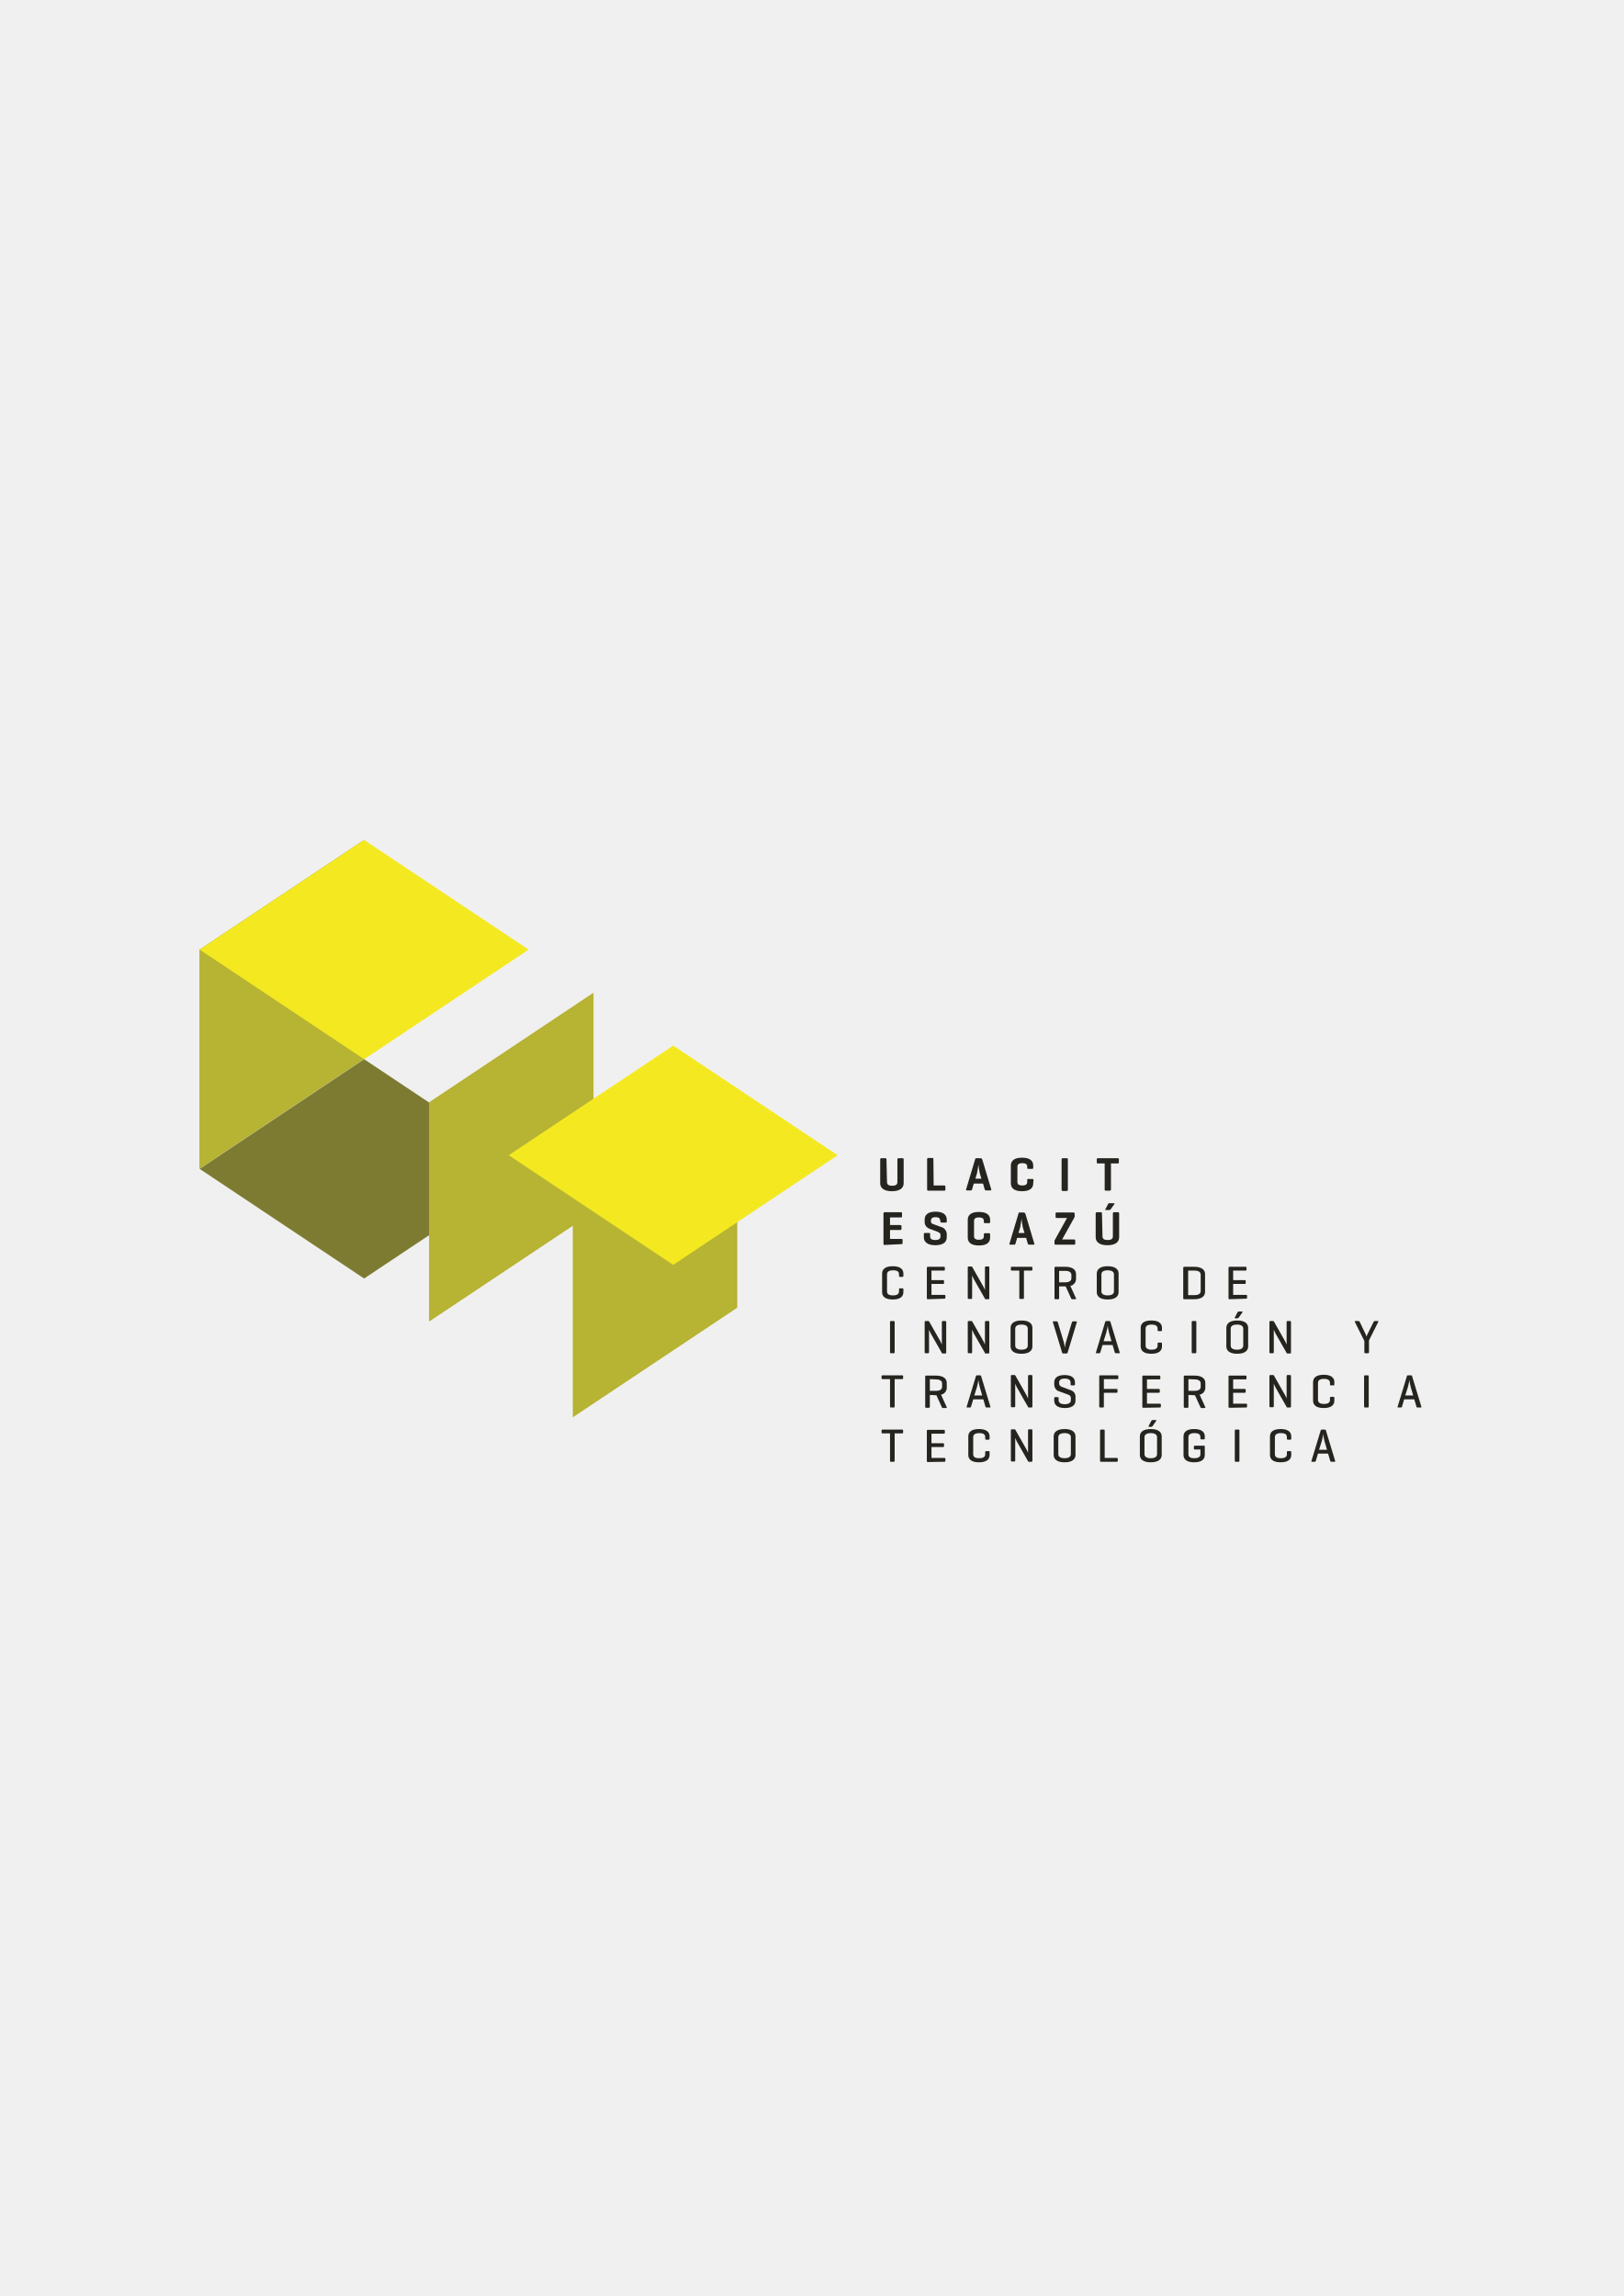
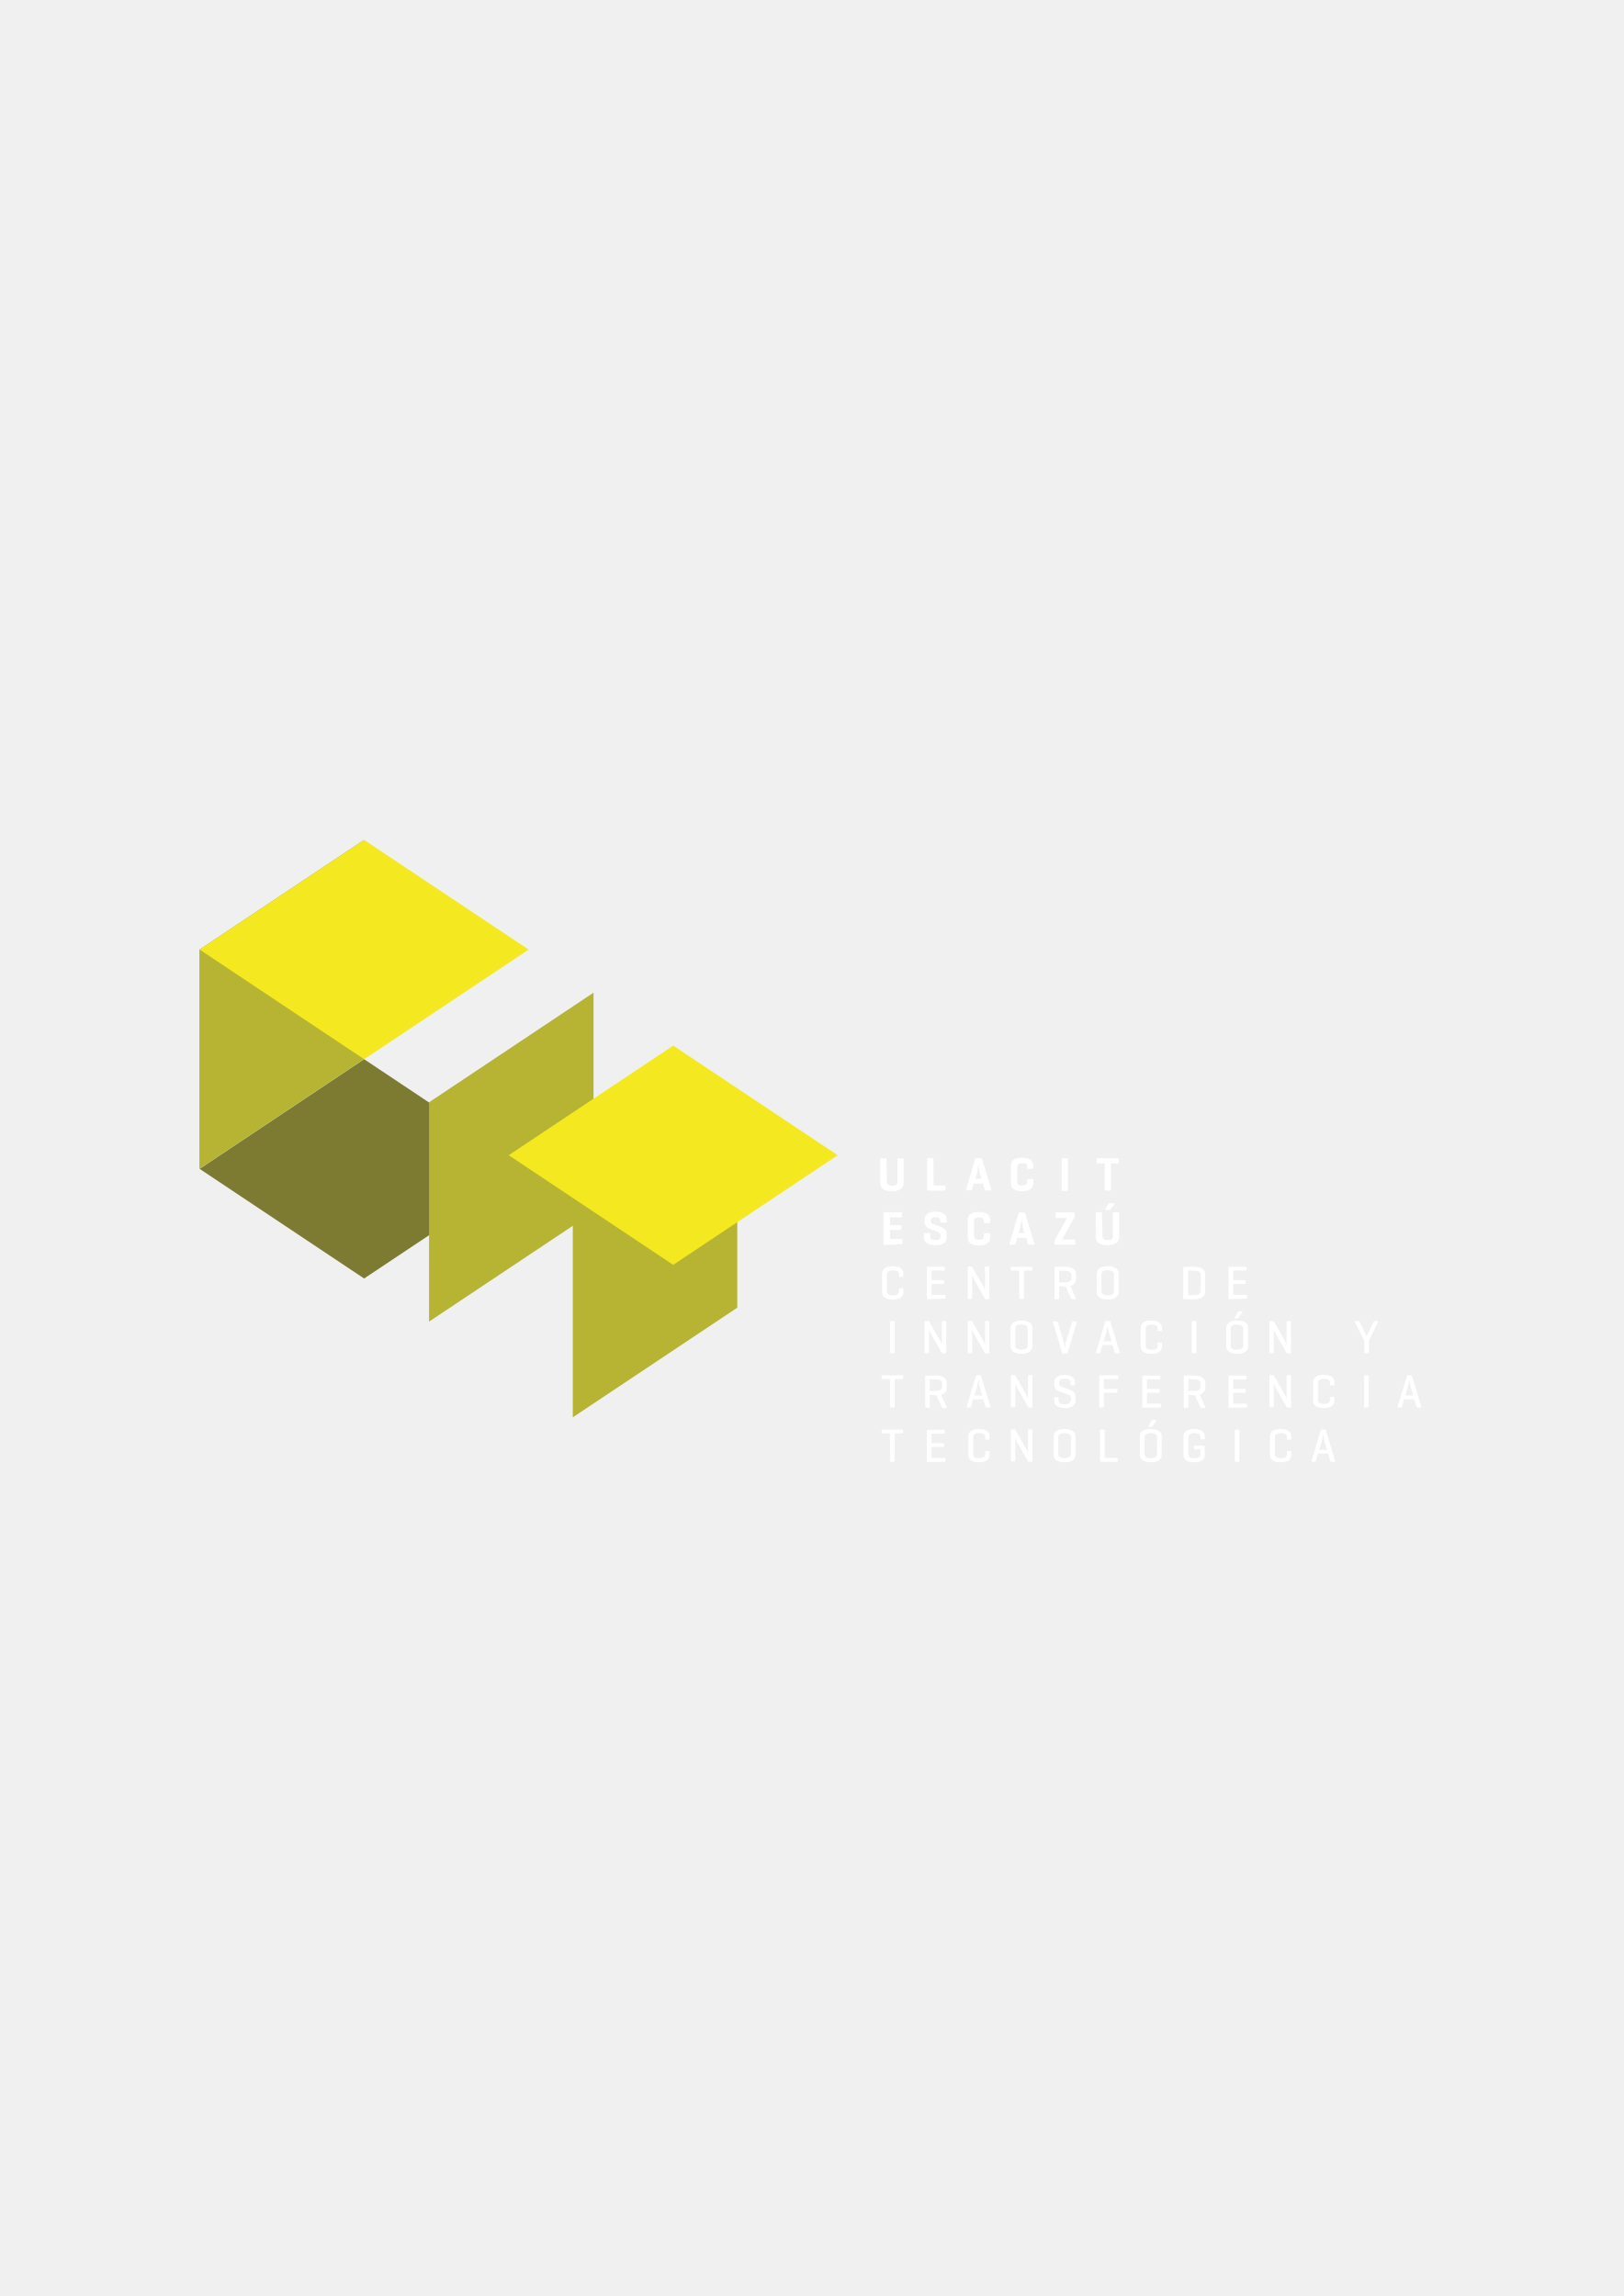
<svg xmlns="http://www.w3.org/2000/svg" version="1.1" id="Layer_1" x="0px" y="0px" viewBox="0 0 595.3 841.9" style="enable-background:new 0 0 595.3 841.9;" xml:space="preserve">
  <style type="text/css">
	.st0{fill:#B7B333;}
	.st1{fill:#F4E921;}
	.st2{fill:#7C7B31;}
- 	.st3{fill:#26241F;}
+ 	.st3{fill:#FFFFFF;}
</style>
-   <path id="Path_75" class="st0" d="M73.1,428.6l60.3-40.2v-80.4l-60.3,40.2" />
+   <path id="Path_75" class="st0" d="M73.1,428.6l60.3-40.2V308l-60.3,40.2" />
  <path id="Path_76" class="st1" d="M133.5,388.4l-60.3-40.2l60.3-40.2l60.3,40.2" />
  <path id="Path_77" class="st2" d="M133.5,468.8l-60.3-40.2l60.3-40.2l60.3,40.2" />
-   <path id="Path_78" class="st0" d="M157.3,484.6l60.3-40.2v-80.4l-60.3,40.2" />
+   <path id="Path_78" class="st0" d="M157.3,484.6l60.3-40.2V364l-60.3,40.2" />
  <path id="Path_79" class="st0" d="M210,519.7l60.3-40.2v-80.4L210,439.3" />
  <path id="Path_80" class="st1" d="M246.8,463.8l-60.3-40.2l60.3-40.2l60.3,40.2" />
  <path id="Path_81" class="st3" d="M325.2,433.5c0,0.9,0.7,1.3,1.9,1.3s1.9-0.4,1.9-1.3v-8.3c0-0.3,0.1-0.5,0.4-0.5h1.5  c0.3,0,0.4,0.1,0.4,0.5v8.7c0,1.5-1.1,2.9-4.3,2.9s-4.3-1.4-4.3-2.9v-8.7c0-0.3,0.1-0.5,0.4-0.5h1.5c0.3,0,0.4,0.1,0.4,0.5" />
  <path id="Path_82" class="st3" d="M342.3,434.7h3.9c0.3,0,0.4,0.1,0.4,0.4v1.1c0,0.3-0.1,0.4-0.4,0.4h-5.9c-0.3,0-0.4-0.2-0.4-0.5  v-11c0-0.3,0.1-0.5,0.4-0.5h1.5c0.3,0,0.4,0.1,0.4,0.5" />
  <path id="Path_83" class="st3" d="M359.5,424.7c0.3,0,0.5,0.2,0.6,0.4l3.3,11c0.1,0.3,0,0.4-0.3,0.4h-1.6c-0.3,0-0.4-0.2-0.5-0.4  l-0.6-2.1H357l-0.6,2.1c-0.1,0.3-0.2,0.4-0.5,0.4h-1.4c-0.3,0-0.4-0.2-0.3-0.4l3.3-11c0-0.3,0.3-0.5,0.5-0.4 M359.2,430.2  c-0.2-1.1-0.4-2.1-0.5-3.2c0,0.2-0.3,2.4-0.5,3.2l-0.6,2h2.2L359.2,430.2z" />
  <path id="Path_84" class="st3" d="M378.8,433.9c0,1.5-0.9,2.9-4.1,2.9s-4.1-1.4-4.1-2.9v-6.5c0-1.5,0.9-2.9,4.1-2.9s4.1,1.4,4.1,2.9  v0.8c0,0.3-0.1,0.4-0.4,0.4H377c-0.3,0-0.4-0.1-0.4-0.4v-0.4c0-0.9-0.6-1.3-1.8-1.3s-1.8,0.4-1.8,1.3v5.6c0,0.9,0.6,1.3,1.8,1.3  s1.8-0.4,1.8-1.3v-0.7c0-0.3,0.1-0.4,0.4-0.4h1.5c0.3,0,0.4,0.1,0.4,0.4" />
  <path id="Path_85" class="st3" d="M391.5,436.2c0,0.3-0.1,0.5-0.4,0.5h-1.5c-0.3,0-0.4-0.1-0.4-0.5v-11c0-0.3,0.1-0.5,0.4-0.5h1.5  c0.3,0,0.4,0.1,0.4,0.5" />
  <path id="Path_86" class="st3" d="M409.8,424.7c0.3,0,0.4,0.1,0.4,0.4v1.1c0,0.3-0.1,0.4-0.4,0.4h-2.5v9.5c0,0.3-0.1,0.5-0.4,0.5  h-1.5c-0.3,0-0.4-0.1-0.4-0.5v-9.5h-2.5c-0.3,0-0.4-0.1-0.4-0.4v-1.1c0-0.3,0.1-0.4,0.4-0.4" />
  <path id="Path_87" class="st3" d="M324.3,456.5c-0.3,0-0.4-0.1-0.4-0.5v-11c0-0.3,0.1-0.5,0.4-0.5h6c0.3,0,0.4,0.1,0.4,0.4v1.1  c0,0.3-0.1,0.4-0.4,0.4h-4v2.8h3.7c0.3,0,0.5,0.1,0.5,0.4v1c0,0.3-0.1,0.4-0.5,0.4h-3.7v3.3h4.2c0.3,0,0.4,0.1,0.4,0.4v1.1  c0,0.3-0.1,0.4-0.4,0.4" />
-   <path id="Path_88" class="st3" d="M344.7,447.6c0-0.9-0.6-1.3-1.7-1.3c-1.1,0-1.7,0.4-1.7,1.3v0.3c0,0.4,0.3,0.8,0.7,0.9l3,1.1  c1.2,0.3,2,1.3,2.1,2.5v1.3c0,1.5-1,2.9-4.2,2.9c-3.1,0-4.2-1.4-4.2-2.9v-1.1c0-0.3,0.1-0.5,0.4-0.5h1.5c0.3,0,0.4,0.1,0.4,0.5v0.8  c0,0.9,0.7,1.3,1.9,1.3c1.2,0,1.9-0.4,1.9-1.3v-0.6c0-0.7-0.7-1-1.5-1.3l-2.7-1c-0.9-0.4-1.6-1.3-1.6-2.3v-1c0-1.5,0.9-2.9,4-2.9  s4.1,1.4,4.1,2.9v0.7c0,0.3-0.1,0.4-0.4,0.4h-1.5c-0.3,0-0.4-0.1-0.4-0.4" />
+   <path id="Path_88" class="st3" d="M344.7,447.6c0-0.9-0.6-1.3-1.7-1.3s-1.7,0.4-1.7,1.3v0.3c0,0.4,0.3,0.8,0.7,0.9l3,1.1  c1.2,0.3,2,1.3,2.1,2.5v1.3c0,1.5-1,2.9-4.2,2.9c-3.1,0-4.2-1.4-4.2-2.9v-1.1c0-0.3,0.1-0.5,0.4-0.5h1.5c0.3,0,0.4,0.1,0.4,0.5v0.8  c0,0.9,0.7,1.3,1.9,1.3c1.2,0,1.9-0.4,1.9-1.3v-0.6c0-0.7-0.7-1-1.5-1.3l-2.7-1c-0.9-0.4-1.6-1.3-1.6-2.3v-1c0-1.5,0.9-2.9,4-2.9  s4.1,1.4,4.1,2.9v0.7c0,0.3-0.1,0.4-0.4,0.4h-1.5c-0.3,0-0.4-0.1-0.4-0.4" />
  <path id="Path_89" class="st3" d="M363,453.8c0,1.5-0.9,2.9-4.1,2.9s-4.1-1.4-4.1-2.9v-6.5c0-1.5,0.9-2.9,4.1-2.9s4.1,1.4,4.1,2.9  v0.8c0,0.3-0.1,0.4-0.4,0.4h-1.5c-0.3,0-0.4-0.1-0.4-0.4v-0.4c0-0.9-0.6-1.3-1.8-1.3s-1.8,0.4-1.8,1.3v5.6c0,0.9,0.6,1.3,1.8,1.3  s1.8-0.4,1.8-1.3v-0.7c0-0.3,0.1-0.4,0.4-0.4h1.5c0.3,0,0.4,0.1,0.4,0.4" />
  <path id="Path_90" class="st3" d="M375.3,444.6c0.3,0,0.5,0.2,0.6,0.4l3.3,11c0.1,0.3,0,0.4-0.3,0.4h-1.6c-0.3,0-0.4-0.2-0.5-0.4  l-0.6-2.1h-3.3l-0.6,2.1c-0.1,0.3-0.2,0.4-0.5,0.4h-1.4c-0.3,0-0.4-0.2-0.3-0.4l3.3-11c0-0.3,0.3-0.5,0.5-0.4 M375,450.1  c-0.2-1.1-0.4-2.1-0.5-3.2c0,0.2-0.3,2.4-0.5,3.2l-0.6,2h2.2L375,450.1z" />
-   <path id="Path_91" class="st3" d="M393.5,444.6c0.3,0,0.5,0.1,0.5,0.4v1.1c0,0.1,0,0.2-0.1,0.3l-4.5,8.1h4.4c0.3,0,0.4,0.1,0.4,0.4  v1.1c0,0.3-0.1,0.4-0.4,0.4H387c-0.3,0-0.4-0.1-0.4-0.4V455c0-0.1,0-0.2,0.1-0.3l4.5-8.1h-3.8c-0.3,0-0.4-0.1-0.4-0.4V445  c0-0.3,0.1-0.4,0.4-0.4" />
+   <path id="Path_91" class="st3" d="M393.5,444.6c0.3,0,0.5,0.1,0.5,0.4v1.1c0,0.1,0,0.2-0.1,0.3l-4.5,8.1h4.4c0.3,0,0.4,0.1,0.4,0.4  v1.1c0,0.3-0.1,0.4-0.4,0.4H387c-0.3,0-0.4-0.1-0.4-0.4v-1c0-0.1,0-0.2,0.1-0.3l4.5-8.1h-3.8c-0.3,0-0.4-0.1-0.4-0.4V445  c0-0.3,0.1-0.4,0.4-0.4" />
  <path id="Path_92" class="st3" d="M404.2,453.4c0,0.9,0.7,1.3,1.9,1.3s1.9-0.4,1.9-1.3V445c0-0.3,0.1-0.5,0.4-0.5h1.5  c0.3,0,0.4,0.1,0.4,0.5v8.7c0,1.5-1.1,2.9-4.3,2.9s-4.3-1.4-4.3-2.9V445c0-0.3,0.1-0.5,0.4-0.5h1.5c0.3,0,0.4,0.1,0.4,0.5   M407.2,443.4c-0.1,0.2-0.3,0.3-0.6,0.3h-1.1c-0.3,0-0.4-0.1-0.2-0.4l0.9-1.7c0.1-0.3,0.3-0.4,0.6-0.4h1.5c0.3,0,0.4,0.2,0.2,0.4  L407.2,443.4z" />
-   <path id="Path_93" class="st3" d="M331.2,473.8c0,1.4-0.9,2.7-3.9,2.7s-3.9-1.3-3.9-2.7V467c0-1.4,0.9-2.7,3.9-2.7  c3,0,3.9,1.3,3.9,2.7v0.9c0,0.2-0.1,0.3-0.3,0.3h-1c-0.2,0-0.3-0.1-0.3-0.3v-0.6c0-1-0.6-1.5-2.2-1.5s-2.2,0.6-2.2,1.5v6.2  c0,1,0.6,1.5,2.2,1.5c1.6,0,2.2-0.6,2.2-1.5v-0.8c0-0.2,0.1-0.3,0.3-0.3h1c0.2,0,0.3,0.1,0.3,0.3" />
+   <path id="Path_93" class="st3" d="M331.2,473.8c0,1.4-0.9,2.7-3.9,2.7s-3.9-1.3-3.9-2.7V467c0-1.4,0.9-2.7,3.9-2.7s3.9,1.3,3.9,2.7  v0.9c0,0.2-0.1,0.3-0.3,0.3h-1c-0.2,0-0.3-0.1-0.3-0.3v-0.6c0-1-0.6-1.5-2.2-1.5s-2.2,0.6-2.2,1.5v6.2c0,1,0.6,1.5,2.2,1.5  s2.2-0.6,2.2-1.5v-0.8c0-0.2,0.1-0.3,0.3-0.3h1c0.2,0,0.3,0.1,0.3,0.3" />
  <path id="Path_94" class="st3" d="M340.1,476.4c-0.2,0-0.3-0.1-0.3-0.3v-11.2c0-0.2,0.1-0.4,0.3-0.4h6c0.2,0,0.3,0.1,0.3,0.3v0.8  c0,0.2-0.1,0.3-0.3,0.3h-4.6v3.5h4.3c0.2,0,0.3,0.1,0.3,0.3v0.8c0,0.2-0.1,0.3-0.3,0.3h-4.3v4h4.8c0.2,0,0.3,0.1,0.3,0.3v0.8  c0,0.2-0.1,0.3-0.3,0.3" />
  <path id="Path_95" class="st3" d="M362.7,476.1c0,0.2-0.1,0.3-0.3,0.3h-1c-0.1,0-0.3,0-0.3-0.2L357,469c-0.2-0.4-0.4-0.8-0.6-1.3  v8.3c0,0.2-0.1,0.3-0.3,0.3h-1c-0.2,0-0.3-0.1-0.3-0.3v-11.3c0-0.2,0.1-0.3,0.3-0.3h1c0.1,0,0.2,0,0.3,0.1l4.2,7.4  c0.2,0.4,0.5,1.1,0.5,1.1v-8.3c0-0.2,0.1-0.3,0.3-0.3h1c0.2,0,0.3,0.1,0.3,0.3" />
  <path id="Path_96" class="st3" d="M378.2,464.5c0.2,0,0.3,0.1,0.3,0.3v0.8c0,0.2-0.1,0.3-0.3,0.3h-2.8V476c0,0.2-0.1,0.3-0.3,0.3  H374c-0.2,0-0.3-0.1-0.3-0.3v-10.1h-2.8c-0.2,0-0.3-0.1-0.3-0.3v-0.8c0-0.2,0.1-0.3,0.3-0.3" />
-   <path id="Path_97" class="st3" d="M388.3,471.7v4.4c0,0.2-0.1,0.3-0.3,0.3h-1.1c-0.2,0-0.3-0.1-0.3-0.3v-11.2c0-0.2,0.1-0.4,0.3-0.4  h3.6c3,0,4,1.3,4,2.7v1.8c0,1.2-0.9,2.3-2.1,2.5l2.1,4.6c0.1,0.2-0.1,0.3-0.3,0.3h-1.1c-0.2,0-0.3-0.1-0.4-0.3l-2-4.4h-0.3   M388.3,465.9v4.3h2.2c1.6,0,2.3-0.6,2.3-1.5v-1.2c0-0.9-0.7-1.5-2.3-1.5H388.3z" />
-   <path id="Path_98" class="st3" d="M402.1,467c0-1.4,1-2.7,4-2.7c3,0,4,1.3,4,2.7v6.8c0,1.4-1,2.7-4,2.7c-3,0-4-1.3-4-2.7   M408.4,467.3c0-0.9-0.7-1.5-2.3-1.5c-1.6,0-2.3,0.6-2.3,1.5v6.2c0,0.9,0.7,1.5,2.3,1.5c1.6,0,2.3-0.6,2.3-1.5V467.3z" />
-   <path id="Path_99" class="st3" d="M434.1,476.4c-0.2,0-0.3-0.1-0.3-0.3v-11.2c0-0.2,0.1-0.4,0.3-0.4h3.7c3,0,4,1.3,4,2.7v6.5  c0,1.4-1,2.7-4,2.7 M435.6,465.9v9h2.3c1.6,0,2.3-0.6,2.3-1.5v-6c0-0.9-0.7-1.5-2.3-1.5L435.6,465.9z" />
+   <path id="Path_97" class="st3" d="M388.3,471.7v4.4c0,0.2-0.1,0.3-0.3,0.3h-1.1c-0.2,0-0.3-0.1-0.3-0.3v-11.2c0-0.2,0.1-0.4,0.3-0.4  h3.6c3,0,4,1.3,4,2.7v1.8c0,1.2-0.9,2.3-2.1,2.5l2.1,4.6c0.1,0.2-0.1,0.3-0.3,0.3h-1.1c-0.2,0-0.3-0.1-0.4-0.3l-2-4.4h-0.3   M388.3,465.9v4.3h2.2c1.6,0,2.3-0.6,2.3-1.5v-1.2c0-0.9-0.7-1.5-2.3-1.5L388.3,465.9L388.3,465.9z" />
+   <path id="Path_98" class="st3" d="M402.1,467c0-1.4,1-2.7,4-2.7s4,1.3,4,2.7v6.8c0,1.4-1,2.7-4,2.7s-4-1.3-4-2.7 M408.4,467.3  c0-0.9-0.7-1.5-2.3-1.5c-1.6,0-2.3,0.6-2.3,1.5v6.2c0,0.9,0.7,1.5,2.3,1.5c1.6,0,2.3-0.6,2.3-1.5V467.3z" />
+   <path id="Path_99" class="st3" d="M434.1,476.4c-0.2,0-0.3-0.1-0.3-0.3v-11.2c0-0.2,0.1-0.4,0.3-0.4h3.7c3,0,4,1.3,4,2.7v6.5  c0,1.4-1,2.7-4,2.7 M435.6,465.9v9h2.3c1.6,0,2.3-0.6,2.3-1.5v-6c0-0.9-0.7-1.5-2.3-1.5H435.6z" />
  <path id="Path_100" class="st3" d="M450.7,476.4c-0.2,0-0.3-0.1-0.3-0.3v-11.2c0-0.2,0.1-0.4,0.3-0.4h6c0.2,0,0.3,0.1,0.3,0.3v0.8  c0,0.2-0.1,0.3-0.3,0.3h-4.6v3.5h4.3c0.2,0,0.3,0.1,0.3,0.3v0.8c0,0.2-0.1,0.3-0.3,0.3h-4.3v4h4.8c0.2,0,0.3,0.1,0.3,0.3v0.8  c0,0.2-0.1,0.3-0.3,0.3" />
  <path id="Path_101" class="st3" d="M517.3,504.3c0.2,0,0.4,0.1,0.4,0.3l3.4,11.2c0.1,0.2,0,0.3-0.3,0.3h-1.1c-0.2,0-0.4-0.1-0.4-0.3  l-0.8-2.7h-3.7l-0.8,2.7c0,0.2-0.2,0.3-0.4,0.3h-1c-0.2,0-0.3-0.1-0.2-0.3l3.4-11.2c0-0.2,0.2-0.3,0.4-0.3 M517.2,508.6  c-0.2-0.8-0.4-1.7-0.5-2.6c0,0.2-0.3,1.8-0.5,2.5l-1,3.2h2.9L517.2,508.6z" />
  <path id="Path_102" class="st3" d="M330.8,524.2c0.2,0,0.3,0.1,0.3,0.3v0.8c0,0.2-0.1,0.3-0.3,0.3H328v10.1c0,0.2-0.1,0.3-0.3,0.3  h-1.1c-0.2,0-0.3-0.1-0.3-0.3v-10.1h-2.8c-0.2,0-0.3-0.1-0.3-0.3v-0.8c0-0.2,0.1-0.3,0.3-0.3" />
  <path id="Path_103" class="st3" d="M340.1,536.1c-0.2,0-0.3-0.1-0.3-0.3v-11.2c0-0.2,0.1-0.3,0.3-0.3h6c0.2,0,0.3,0.1,0.3,0.3v0.8  c0,0.2-0.1,0.3-0.3,0.3h-4.6v3.5h4.3c0.2,0,0.3,0.1,0.3,0.3v0.8c0,0.2-0.1,0.3-0.3,0.3h-4.3v4h4.8c0.2,0,0.3,0.1,0.3,0.3v0.8  c0,0.2-0.1,0.3-0.3,0.3" />
  <path id="Path_104" class="st3" d="M362.8,533.5c0,1.4-0.9,2.7-3.9,2.7s-3.9-1.3-3.9-2.7v-6.8c0-1.4,0.9-2.7,3.9-2.7  s3.9,1.3,3.9,2.7v0.9c0,0.2-0.1,0.3-0.3,0.3h-1c-0.2,0-0.3-0.1-0.3-0.3V527c0-1-0.6-1.5-2.2-1.5s-2.2,0.6-2.2,1.5v6.2  c0,1,0.6,1.5,2.2,1.5s2.2-0.6,2.2-1.5v-0.8c0-0.2,0.1-0.3,0.3-0.3h1c0.2,0,0.3,0.1,0.3,0.3" />
  <path id="Path_105" class="st3" d="M378.5,535.7c0,0.2-0.1,0.3-0.3,0.3h-1c-0.1,0-0.3,0-0.3-0.2l-4.1-7.2c-0.2-0.4-0.4-0.8-0.6-1.3  v8.3c0,0.2-0.1,0.3-0.3,0.3h-1c-0.2,0-0.3-0.1-0.3-0.3v-11.2c0-0.2,0.1-0.3,0.3-0.3h1c0.1,0,0.2,0,0.3,0.1l4.2,7.4  c0.2,0.4,0.5,1.1,0.5,1.1v-8.3c0-0.2,0.1-0.3,0.3-0.3h1c0.2,0,0.3,0.1,0.3,0.3" />
  <path id="Path_106" class="st3" d="M386.3,526.7c0-1.4,1-2.7,4-2.7s4,1.3,4,2.7v6.8c0,1.4-1,2.7-4,2.7s-4-1.3-4-2.7 M392.6,527  c0-0.9-0.7-1.5-2.3-1.5c-1.6,0-2.3,0.6-2.3,1.5v6.2c0,0.9,0.7,1.5,2.3,1.5c1.6,0,2.3-0.6,2.3-1.5V527z" />
  <path id="Path_107" class="st3" d="M405,534.6h4.5c0.2,0,0.3,0.1,0.3,0.3v0.8c0,0.2-0.1,0.3-0.3,0.3h-5.9c-0.2,0-0.3-0.1-0.3-0.3  v-11.2c0-0.2,0.1-0.3,0.3-0.3h1.1c0.2,0,0.3,0.1,0.3,0.3" />
-   <path id="Path_108" class="st3" d="M417.9,526.7c0-1.4,1-2.7,4-2.7c3,0,4,1.3,4,2.7v6.8c0,1.4-1,2.7-4,2.7c-3,0-4-1.3-4-2.7   M424.2,527c0-0.9-0.7-1.5-2.3-1.5c-1.6,0-2.3,0.6-2.3,1.5v6.2c0,0.9,0.7,1.5,2.3,1.5c1.6,0,2.3-0.6,2.3-1.5V527z M422.5,523  c-0.1,0.1-0.3,0.2-0.4,0.2h-0.8c-0.2,0-0.3-0.1-0.2-0.3l1-1.9c0.1-0.2,0.3-0.3,0.5-0.3h1.1c0.2,0,0.3,0.1,0.2,0.3L422.5,523z" />
-   <path id="Path_109" class="st3" d="M441.4,530.1c0.2,0,0.3,0.1,0.3,0.3v3.1c0,1.4-0.9,2.7-3.9,2.7s-3.9-1.3-3.9-2.7v-6.8  c0-1.4,0.9-2.7,3.9-2.7s3.9,1.3,3.9,2.7v0.8c0,0.2-0.1,0.3-0.3,0.3h-1c-0.2,0-0.3-0.1-0.3-0.3V527c0-1-0.6-1.5-2.2-1.5  s-2.2,0.6-2.2,1.5v6.2c0,1,0.6,1.5,2.2,1.5c1.6,0,2.2-0.6,2.2-1.5v-1.7H438c-0.2,0-0.3-0.1-0.3-0.3v-0.8c0-0.2,0.1-0.3,0.3-0.3" />
+   <path id="Path_108" class="st3" d="M417.9,526.7c0-1.4,1-2.7,4-2.7s4,1.3,4,2.7v6.8c0,1.4-1,2.7-4,2.7s-4-1.3-4-2.7 M424.2,527  c0-0.9-0.7-1.5-2.3-1.5c-1.6,0-2.3,0.6-2.3,1.5v6.2c0,0.9,0.7,1.5,2.3,1.5c1.6,0,2.3-0.6,2.3-1.5V527z M422.5,523  c-0.1,0.1-0.3,0.2-0.4,0.2h-0.8c-0.2,0-0.3-0.1-0.2-0.3l1-1.9c0.1-0.2,0.3-0.3,0.5-0.3h1.1c0.2,0,0.3,0.1,0.2,0.3L422.5,523z" />
+   <path id="Path_109" class="st3" d="M441.4,530.1c0.2,0,0.3,0.1,0.3,0.3v3.1c0,1.4-0.9,2.7-3.9,2.7s-3.9-1.3-3.9-2.7v-6.8  c0-1.4,0.9-2.7,3.9-2.7s3.9,1.3,3.9,2.7v0.8c0,0.2-0.1,0.3-0.3,0.3h-1c-0.2,0-0.3-0.1-0.3-0.3V527c0-1-0.6-1.5-2.2-1.5  s-2.2,0.6-2.2,1.5v6.2c0,1,0.6,1.5,2.2,1.5s2.2-0.6,2.2-1.5v-1.7H438c-0.2,0-0.3-0.1-0.3-0.3v-0.8c0-0.2,0.1-0.3,0.3-0.3" />
  <path id="Path_110" class="st3" d="M454.4,535.7c0,0.2-0.1,0.3-0.3,0.3H453c-0.2,0-0.3-0.1-0.3-0.3v-11.2c0-0.2,0.1-0.3,0.3-0.3h1.1  c0.2,0,0.3,0.1,0.3,0.3" />
  <path id="Path_111" class="st3" d="M473.4,533.5c0,1.4-0.9,2.7-3.9,2.7s-3.9-1.3-3.9-2.7v-6.8c0-1.4,0.9-2.7,3.9-2.7  s3.9,1.3,3.9,2.7v0.9c0,0.2-0.1,0.3-0.3,0.3h-1c-0.2,0-0.3-0.1-0.3-0.3V527c0-1-0.6-1.5-2.2-1.5s-2.2,0.6-2.2,1.5v6.2  c0,1,0.6,1.5,2.2,1.5s2.2-0.6,2.2-1.5v-0.8c0-0.2,0.1-0.3,0.3-0.3h1c0.2,0,0.3,0.1,0.3,0.3" />
  <path id="Path_112" class="st3" d="M485.7,524.2c0.2,0,0.4,0.1,0.4,0.3l3.4,11.2c0.1,0.2,0,0.3-0.3,0.3h-1.1c-0.2,0-0.3-0.1-0.4-0.3  l-0.8-2.7h-3.7l-0.8,2.7c0,0.2-0.2,0.3-0.4,0.3h-1c-0.2,0-0.3-0.1-0.2-0.3l3.4-11.2c0-0.2,0.2-0.3,0.4-0.3 M485.6,528.5  c-0.2-0.8-0.4-1.7-0.5-2.6c0,0.2-0.3,1.8-0.5,2.5l-1,3.2h2.9L485.6,528.5z" />
  <path id="Path_113" class="st3" d="M328,495.9c0,0.2-0.1,0.3-0.3,0.3h-1.1c-0.2,0-0.3-0.1-0.3-0.3v-11.2c0-0.2,0.1-0.3,0.3-0.3h1.1  c0.2,0,0.3,0.1,0.3,0.3" />
  <path id="Path_114" class="st3" d="M346.9,496c0,0.2-0.1,0.3-0.3,0.3h-1c-0.1,0-0.3,0-0.3-0.2l-4.1-7.2c-0.2-0.4-0.4-0.8-0.6-1.3  v8.3c0,0.2-0.1,0.3-0.3,0.3h-1c-0.2,0-0.3-0.1-0.3-0.3v-11.2c0-0.2,0.1-0.3,0.3-0.3h1c0.1,0,0.2,0,0.3,0.1l4.2,7.4  c0.2,0.4,0.5,1.1,0.5,1.1v-8.3c0-0.2,0.1-0.3,0.3-0.3h1c0.2,0,0.3,0.1,0.3,0.3" />
  <path id="Path_115" class="st3" d="M362.7,496c0,0.2-0.1,0.3-0.3,0.3h-1c-0.1,0-0.3,0-0.3-0.2l-4.1-7.2c-0.2-0.4-0.4-0.8-0.6-1.3  v8.3c0,0.2-0.1,0.3-0.3,0.3h-1c-0.2,0-0.3-0.1-0.3-0.3v-11.2c0-0.2,0.1-0.3,0.3-0.3h1c0.1,0,0.2,0,0.3,0.1l4.2,7.4  c0.2,0.4,0.5,1.1,0.5,1.1v-8.3c0-0.2,0.1-0.3,0.3-0.3h1c0.2,0,0.3,0.1,0.3,0.3" />
  <path id="Path_116" class="st3" d="M370.5,486.9c0-1.4,1-2.7,4-2.7s4,1.3,4,2.7v6.8c0,1.4-1,2.7-4,2.7s-4-1.3-4-2.7 M376.8,487.2  c0-0.9-0.7-1.5-2.3-1.5c-1.6,0-2.3,0.6-2.3,1.5v6.2c0,0.9,0.7,1.5,2.3,1.5c1.6,0,2.3-0.6,2.3-1.5V487.2z" />
  <path id="Path_117" class="st3" d="M389.8,496.3c-0.2,0-0.4-0.1-0.4-0.3l-3.4-11.2c-0.1-0.2,0-0.3,0.2-0.3h1.2  c0.2,0,0.3,0.1,0.4,0.3l2.2,7.3c0.2,0.7,0.3,1.4,0.4,2.1c0,0,0.2-1.5,0.4-2.1l2.2-7.3c0.1-0.2,0.2-0.3,0.4-0.3h1.1  c0.2,0,0.3,0.1,0.3,0.3l-3.4,11.2c0,0.2-0.2,0.3-0.4,0.3" />
  <path id="Path_118" class="st3" d="M406.7,484.4c0.2,0,0.4,0.1,0.4,0.3l3.4,11.2c0.1,0.2,0,0.3-0.3,0.3h-1.1c-0.2,0-0.4-0.1-0.4-0.3  l-0.8-2.7h-3.7l-0.8,2.7c0,0.2-0.2,0.3-0.4,0.3h-1c-0.2,0-0.3-0.1-0.2-0.3l3.4-11.2c0-0.2,0.2-0.3,0.4-0.3 M406.6,488.7  c-0.2-0.8-0.4-1.7-0.5-2.6c0,0.2-0.3,1.8-0.5,2.5l-1,3.2h2.9L406.6,488.7z" />
  <path id="Path_119" class="st3" d="M426,493.7c0,1.4-0.9,2.7-3.9,2.7s-3.9-1.3-3.9-2.7v-6.8c0-1.4,0.9-2.7,3.9-2.7s3.9,1.3,3.9,2.7  v0.9c0,0.2-0.1,0.3-0.3,0.3h-1c-0.2,0-0.3-0.1-0.3-0.3v-0.6c0-0.9-0.6-1.5-2.2-1.5s-2.2,0.6-2.2,1.5v6.2c0,0.9,0.6,1.5,2.2,1.5  s2.2-0.6,2.2-1.5v-0.8c0-0.2,0.1-0.3,0.3-0.3h1c0.2,0,0.3,0.1,0.3,0.3" />
  <path id="Path_120" class="st3" d="M438.6,495.9c0,0.2-0.1,0.3-0.3,0.3h-1.1c-0.2,0-0.3-0.1-0.3-0.3v-11.2c0-0.2,0.1-0.3,0.3-0.3  h1.1c0.2,0,0.3,0.1,0.3,0.3" />
-   <path id="Path_121" class="st3" d="M449.6,486.9c0-1.4,1-2.7,4-2.7c3,0,4,1.3,4,2.7v6.8c0,1.4-1,2.7-4,2.7c-3,0-4-1.3-4-2.7   M455.8,487.2c0-0.9-0.7-1.5-2.3-1.5c-1.6,0-2.3,0.6-2.3,1.5v6.2c0,0.9,0.7,1.5,2.3,1.5c1.6,0,2.3-0.6,2.3-1.5V487.2z M454.1,483.2  c-0.1,0.1-0.3,0.2-0.4,0.2h-0.8c-0.2,0-0.3-0.1-0.2-0.3l1-1.9c0.1-0.2,0.3-0.3,0.5-0.3h1.1c0.2,0,0.3,0.1,0.2,0.3L454.1,483.2z" />
+   <path id="Path_121" class="st3" d="M449.6,486.9c0-1.4,1-2.7,4-2.7s4,1.3,4,2.7v6.8c0,1.4-1,2.7-4,2.7s-4-1.3-4-2.7 M455.8,487.2  c0-0.9-0.7-1.5-2.3-1.5c-1.6,0-2.3,0.6-2.3,1.5v6.2c0,0.9,0.7,1.5,2.3,1.5c1.6,0,2.3-0.6,2.3-1.5V487.2z M454.1,483.2  c-0.1,0.1-0.3,0.2-0.4,0.2h-0.8c-0.2,0-0.3-0.1-0.2-0.3l1-1.9c0.1-0.2,0.3-0.3,0.5-0.3h1.1c0.2,0,0.3,0.1,0.2,0.3L454.1,483.2z" />
  <path id="Path_122" class="st3" d="M473.3,496c0,0.2-0.1,0.3-0.3,0.3h-1c-0.1,0-0.3,0-0.3-0.2l-4.1-7.2c-0.2-0.4-0.4-0.8-0.6-1.3  v8.3c0,0.2-0.1,0.3-0.3,0.3h-1c-0.2,0-0.3-0.1-0.3-0.3v-11.2c0-0.2,0.1-0.3,0.3-0.3h1c0.1,0,0.2,0,0.3,0.1l4.2,7.4  c0.2,0.4,0.5,1.1,0.5,1.1v-8.3c0-0.2,0.1-0.3,0.3-0.3h1c0.2,0,0.3,0.1,0.3,0.3" />
  <path id="Path_123" class="st3" d="M500.7,489.3c0.1,0.2,0.3,0.7,0.3,0.8c0.1-0.3,0.2-0.5,0.3-0.8l2.3-4.6c0.1-0.2,0.2-0.3,0.4-0.3  h1.1c0.2,0,0.3,0.1,0.2,0.3l-3.4,6.8v4.4c0,0.2-0.1,0.3-0.3,0.3h-1.1c-0.2,0-0.3-0.1-0.3-0.3v-4.2l-3.5-7c-0.1-0.2,0-0.3,0.2-0.3  h1.2c0.2,0,0.3,0.1,0.4,0.3" />
  <path id="Path_124" class="st3" d="M330.8,504.3c0.2,0,0.3,0.1,0.3,0.3v0.8c0,0.2-0.1,0.3-0.3,0.3H328v10.1c0,0.2-0.1,0.3-0.3,0.3  h-1.1c-0.2,0-0.3-0.1-0.3-0.3v-10.1h-2.8c-0.2,0-0.3-0.1-0.3-0.3v-0.8c0-0.2,0.1-0.3,0.3-0.3" />
  <path id="Path_125" class="st3" d="M340.9,511.5v4.4c0,0.2-0.1,0.3-0.3,0.3h-1.1c-0.2,0-0.3-0.1-0.3-0.3v-11.2  c0-0.2,0.1-0.3,0.3-0.3h3.6c3,0,4,1.3,4,2.7v1.8c0,1.2-0.9,2.3-2.1,2.5l2.1,4.6c0.1,0.2-0.1,0.3-0.3,0.3h-1.1  c-0.2,0-0.3-0.1-0.4-0.3l-2-4.4H343 M340.9,505.7v4.3h2.2c1.6,0,2.3-0.6,2.3-1.5v-1.2c0-0.9-0.7-1.5-2.3-1.5L340.9,505.7z" />
  <path id="Path_126" class="st3" d="M359.3,504.3c0.2,0,0.4,0.1,0.4,0.3l3.4,11.2c0.1,0.2,0,0.3-0.3,0.3h-1.1c-0.2,0-0.4-0.1-0.4-0.3  l-0.8-2.7h-3.7l-0.8,2.7c0,0.2-0.2,0.3-0.4,0.3h-1c-0.2,0-0.3-0.1-0.2-0.3l3.4-11.2c0-0.2,0.2-0.3,0.4-0.3 M359.2,508.6  c-0.2-0.8-0.4-1.7-0.5-2.6c0,0.2-0.3,1.8-0.5,2.5l-1,3.2h2.9L359.2,508.6z" />
  <path id="Path_127" class="st3" d="M378.5,515.8c0,0.2-0.1,0.3-0.3,0.3h-1c-0.1,0-0.3,0-0.3-0.2l-4.1-7.2c-0.2-0.4-0.4-0.8-0.6-1.3  v8.3c0,0.2-0.1,0.3-0.3,0.3h-1c-0.2,0-0.3-0.1-0.3-0.3v-11.2c0-0.2,0.1-0.3,0.3-0.3h1c0.1,0,0.2,0,0.3,0.1l4.2,7.4  c0.2,0.4,0.5,1.1,0.5,1.1v-8.3c0-0.2,0.1-0.3,0.3-0.3h1c0.2,0,0.3,0.1,0.3,0.3" />
  <path id="Path_128" class="st3" d="M392.5,507c0-0.9-0.6-1.5-2.1-1.5s-2.1,0.5-2.1,1.5v0.3c0,0.6,0.4,1,0.9,1.2l3.2,1.2  c1.1,0.3,1.9,1.2,1.9,2.4v1.5c0,1.4-1,2.7-3.9,2.7s-3.9-1.3-3.9-2.7v-1c0-0.2,0.1-0.3,0.3-0.3h1c0.2,0,0.3,0.1,0.3,0.3v0.8  c0,0.9,0.7,1.5,2.2,1.5s2.3-0.5,2.3-1.5v-0.8c0-0.9-0.8-1.2-1.5-1.4l-3-1.1c-0.9-0.3-1.5-1.2-1.6-2.2v-1c0-1.4,0.9-2.7,3.8-2.7  s3.8,1.3,3.8,2.7v0.8c0,0.2-0.1,0.3-0.3,0.3h-1c-0.2,0-0.3-0.1-0.3-0.3" />
  <path id="Path_129" class="st3" d="M409.7,504.3c0.2,0,0.3,0.1,0.3,0.3v0.8c0,0.2-0.1,0.3-0.3,0.3h-5v3.6h4.7c0.2,0,0.3,0.1,0.3,0.3  v0.8c0,0.2-0.1,0.3-0.3,0.3h-4.7v5.1c0,0.2-0.1,0.3-0.3,0.3h-1.1c-0.2,0-0.3-0.1-0.3-0.3v-11.2c0-0.2,0.1-0.3,0.3-0.3" />
  <path id="Path_130" class="st3" d="M419.1,516.2c-0.2,0-0.3-0.1-0.3-0.3v-11.2c0-0.2,0.1-0.3,0.3-0.3h6c0.2,0,0.3,0.1,0.3,0.3v0.8  c0,0.2-0.1,0.3-0.3,0.3h-4.6v3.5h4.3c0.2,0,0.4,0.1,0.4,0.3v0.8c0,0.2-0.1,0.3-0.4,0.3h-4.3v4h4.8c0.2,0,0.3,0.1,0.3,0.3v0.8  c0,0.2-0.1,0.3-0.3,0.3" />
  <path id="Path_131" class="st3" d="M435.7,511.5v4.4c0,0.2-0.1,0.3-0.3,0.3h-1.1c-0.2,0-0.3-0.1-0.3-0.3v-11.2  c0-0.2,0.1-0.3,0.3-0.3h3.6c3,0,4,1.3,4,2.7v1.8c0,1.2-0.9,2.3-2.1,2.5l2.1,4.6c0.1,0.2-0.1,0.3-0.3,0.3h-1.1  c-0.2,0-0.3-0.1-0.4-0.3l-2-4.4h-0.3 M435.7,505.7v4.3h2.2c1.6,0,2.3-0.6,2.3-1.5v-1.2c0-0.9-0.7-1.5-2.3-1.5L435.7,505.7z" />
  <path id="Path_132" class="st3" d="M450.7,516.2c-0.2,0-0.3-0.1-0.3-0.3v-11.2c0-0.2,0.1-0.3,0.3-0.3h6c0.2,0,0.3,0.1,0.3,0.3v0.8  c0,0.2-0.1,0.3-0.3,0.3h-4.6v3.5h4.3c0.2,0,0.3,0.1,0.3,0.3v0.8c0,0.2-0.1,0.3-0.3,0.3h-4.3v4h4.8c0.2,0,0.3,0.1,0.3,0.3v0.8  c0,0.2-0.1,0.3-0.3,0.3" />
  <path id="Path_133" class="st3" d="M473.3,515.8c0,0.2-0.1,0.3-0.3,0.3h-1c-0.1,0-0.3,0-0.3-0.2l-4.1-7.2c-0.2-0.4-0.4-0.8-0.6-1.3  v8.3c0,0.2-0.1,0.3-0.3,0.3h-1c-0.2,0-0.3-0.1-0.3-0.3v-11.2c0-0.2,0.1-0.3,0.3-0.3h1c0.1,0,0.2,0,0.3,0.1l4.2,7.4  c0.2,0.4,0.4,0.7,0.5,1.1v-8.3c0-0.2,0.1-0.3,0.3-0.3h1c0.2,0,0.3,0.1,0.3,0.3" />
  <path id="Path_134" class="st3" d="M489.2,513.6c0,1.4-0.9,2.7-3.9,2.7s-3.9-1.3-3.9-2.7v-6.8c0-1.4,0.9-2.7,3.9-2.7  s3.9,1.3,3.9,2.7v0.9c0,0.2-0.1,0.3-0.3,0.3h-1c-0.2,0-0.3-0.1-0.3-0.3v-0.6c0-0.9-0.6-1.5-2.2-1.5s-2.2,0.6-2.2,1.5v6.2  c0,0.9,0.6,1.5,2.2,1.5s2.2-0.6,2.2-1.5v-0.8c0-0.2,0.1-0.3,0.3-0.3h1c0.2,0,0.3,0.1,0.3,0.3" />
  <path id="Path_135" class="st3" d="M501.8,515.8c0,0.2-0.1,0.3-0.3,0.3h-1.1c-0.2,0-0.3-0.1-0.3-0.3v-11.2c0-0.2,0.1-0.3,0.3-0.3  h1.1c0.2,0,0.3,0.1,0.3,0.3" />
</svg>
